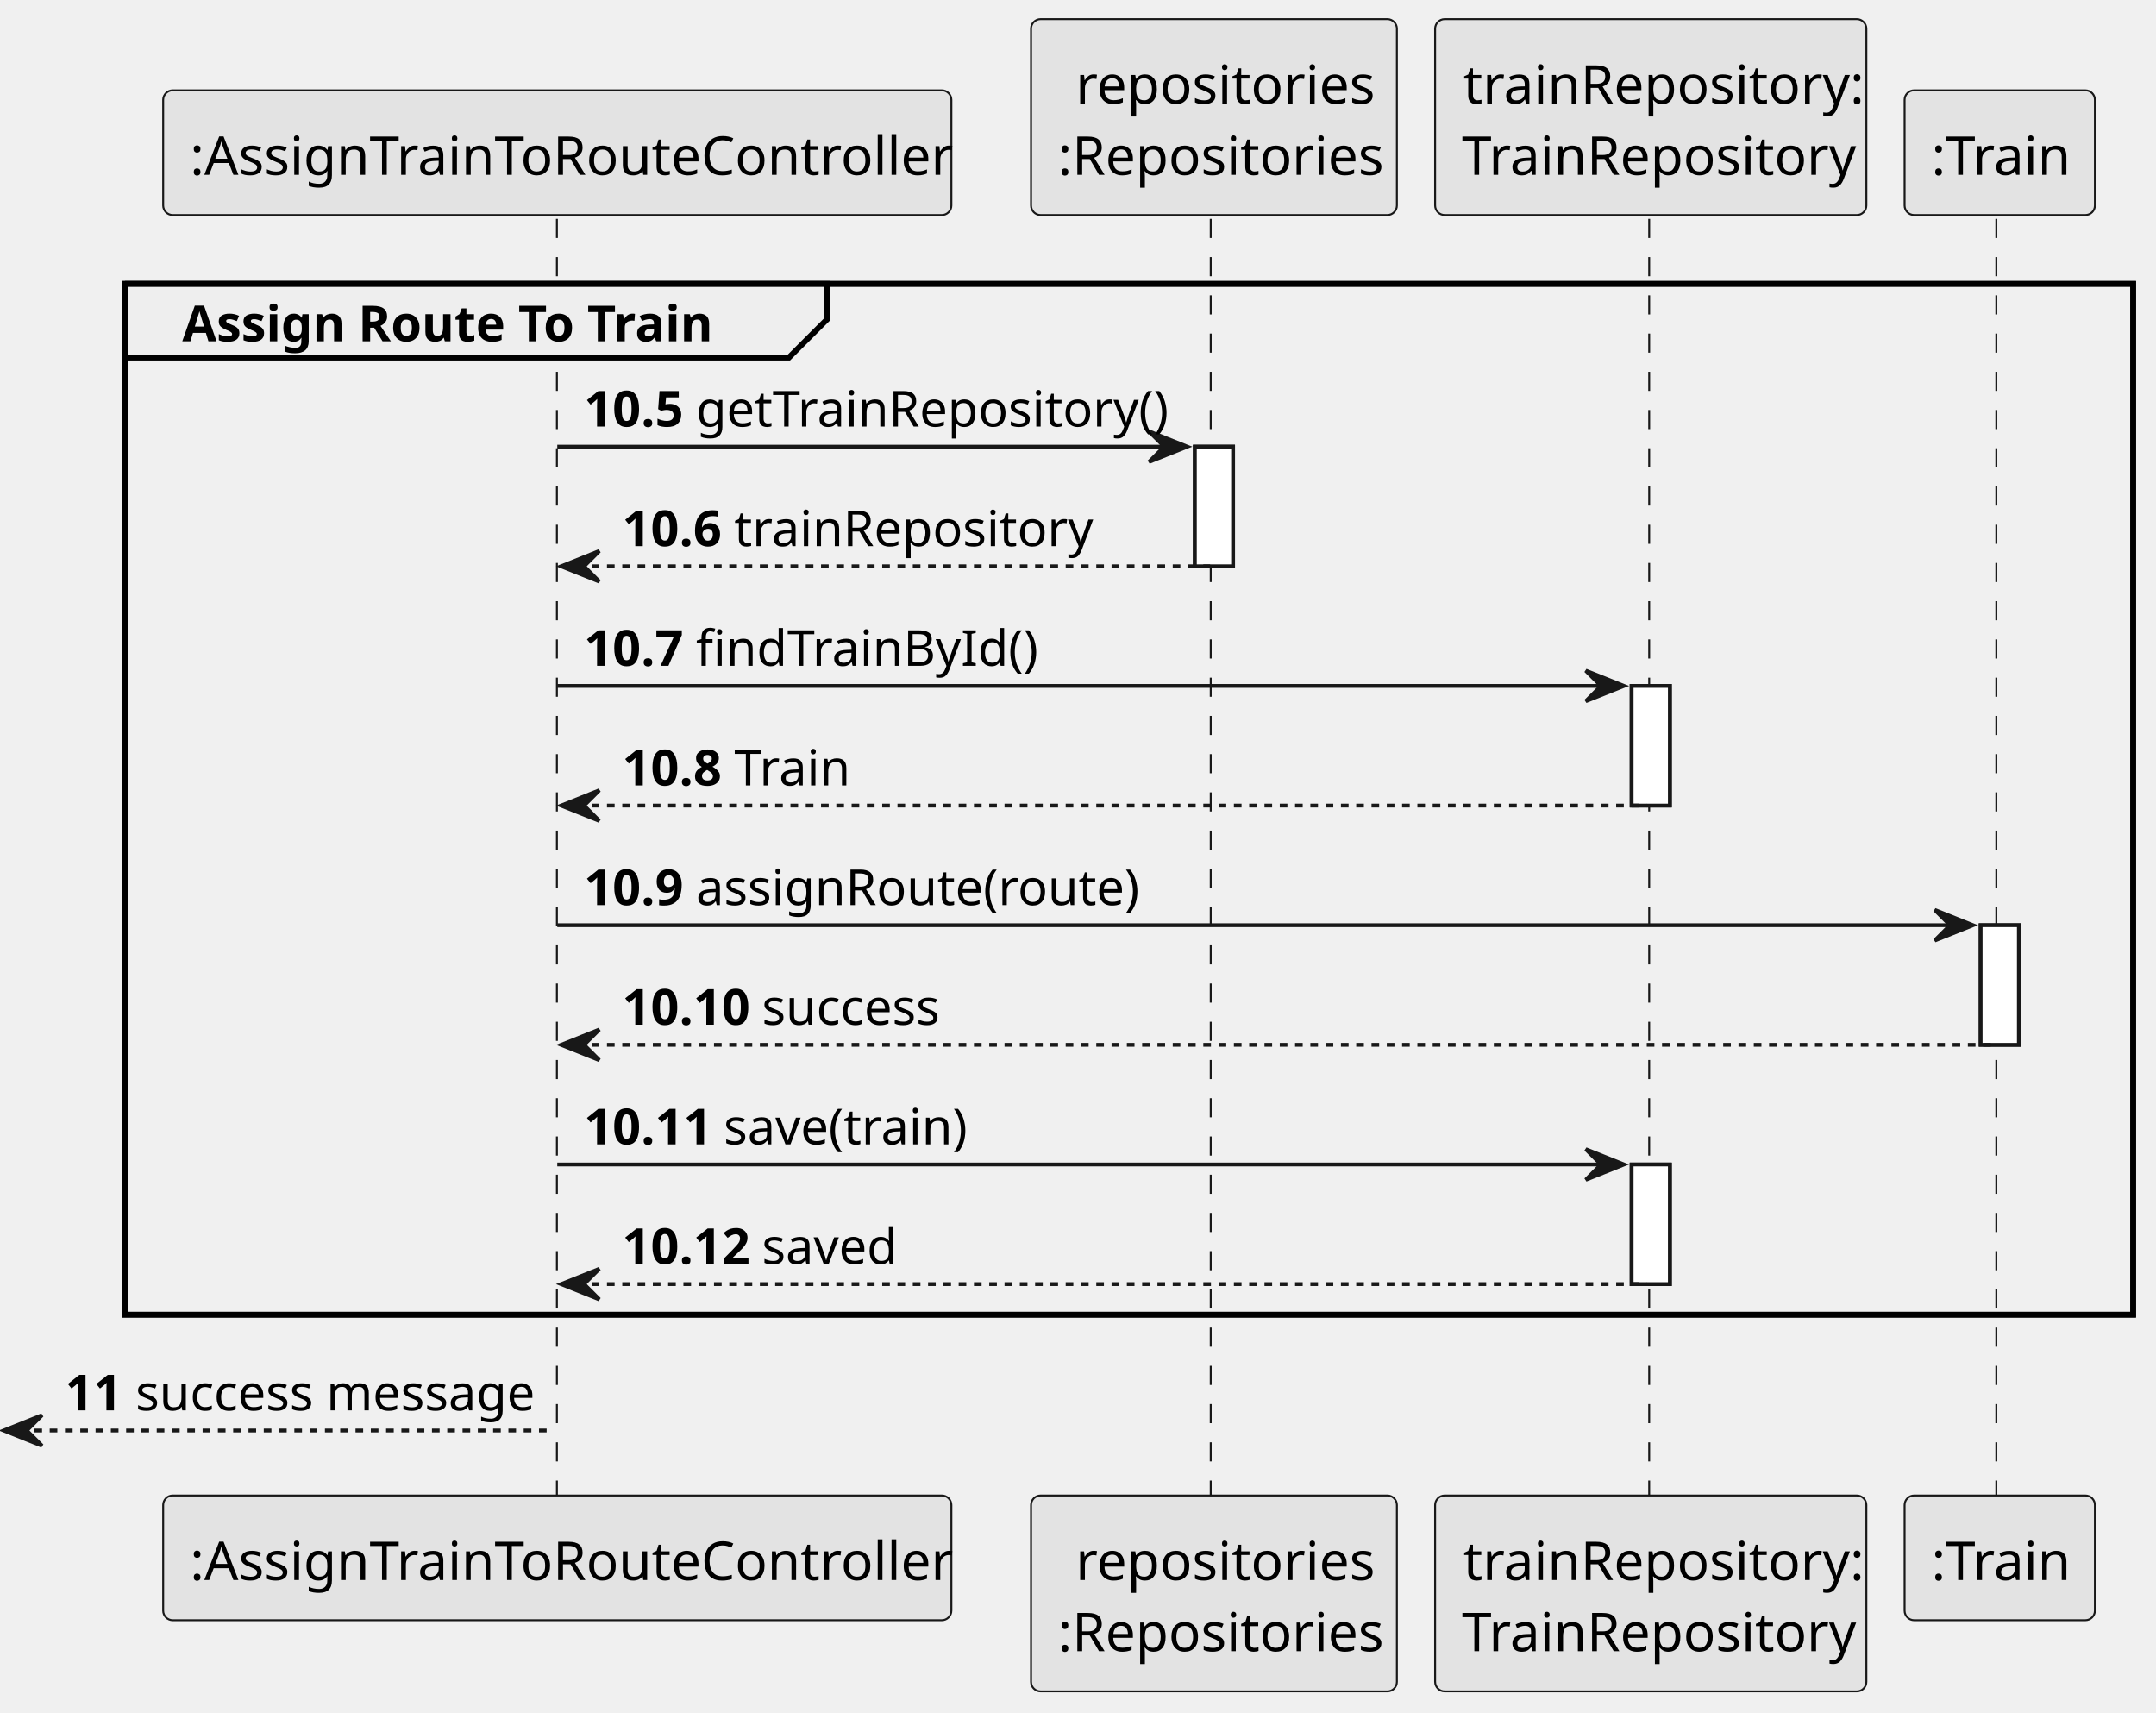
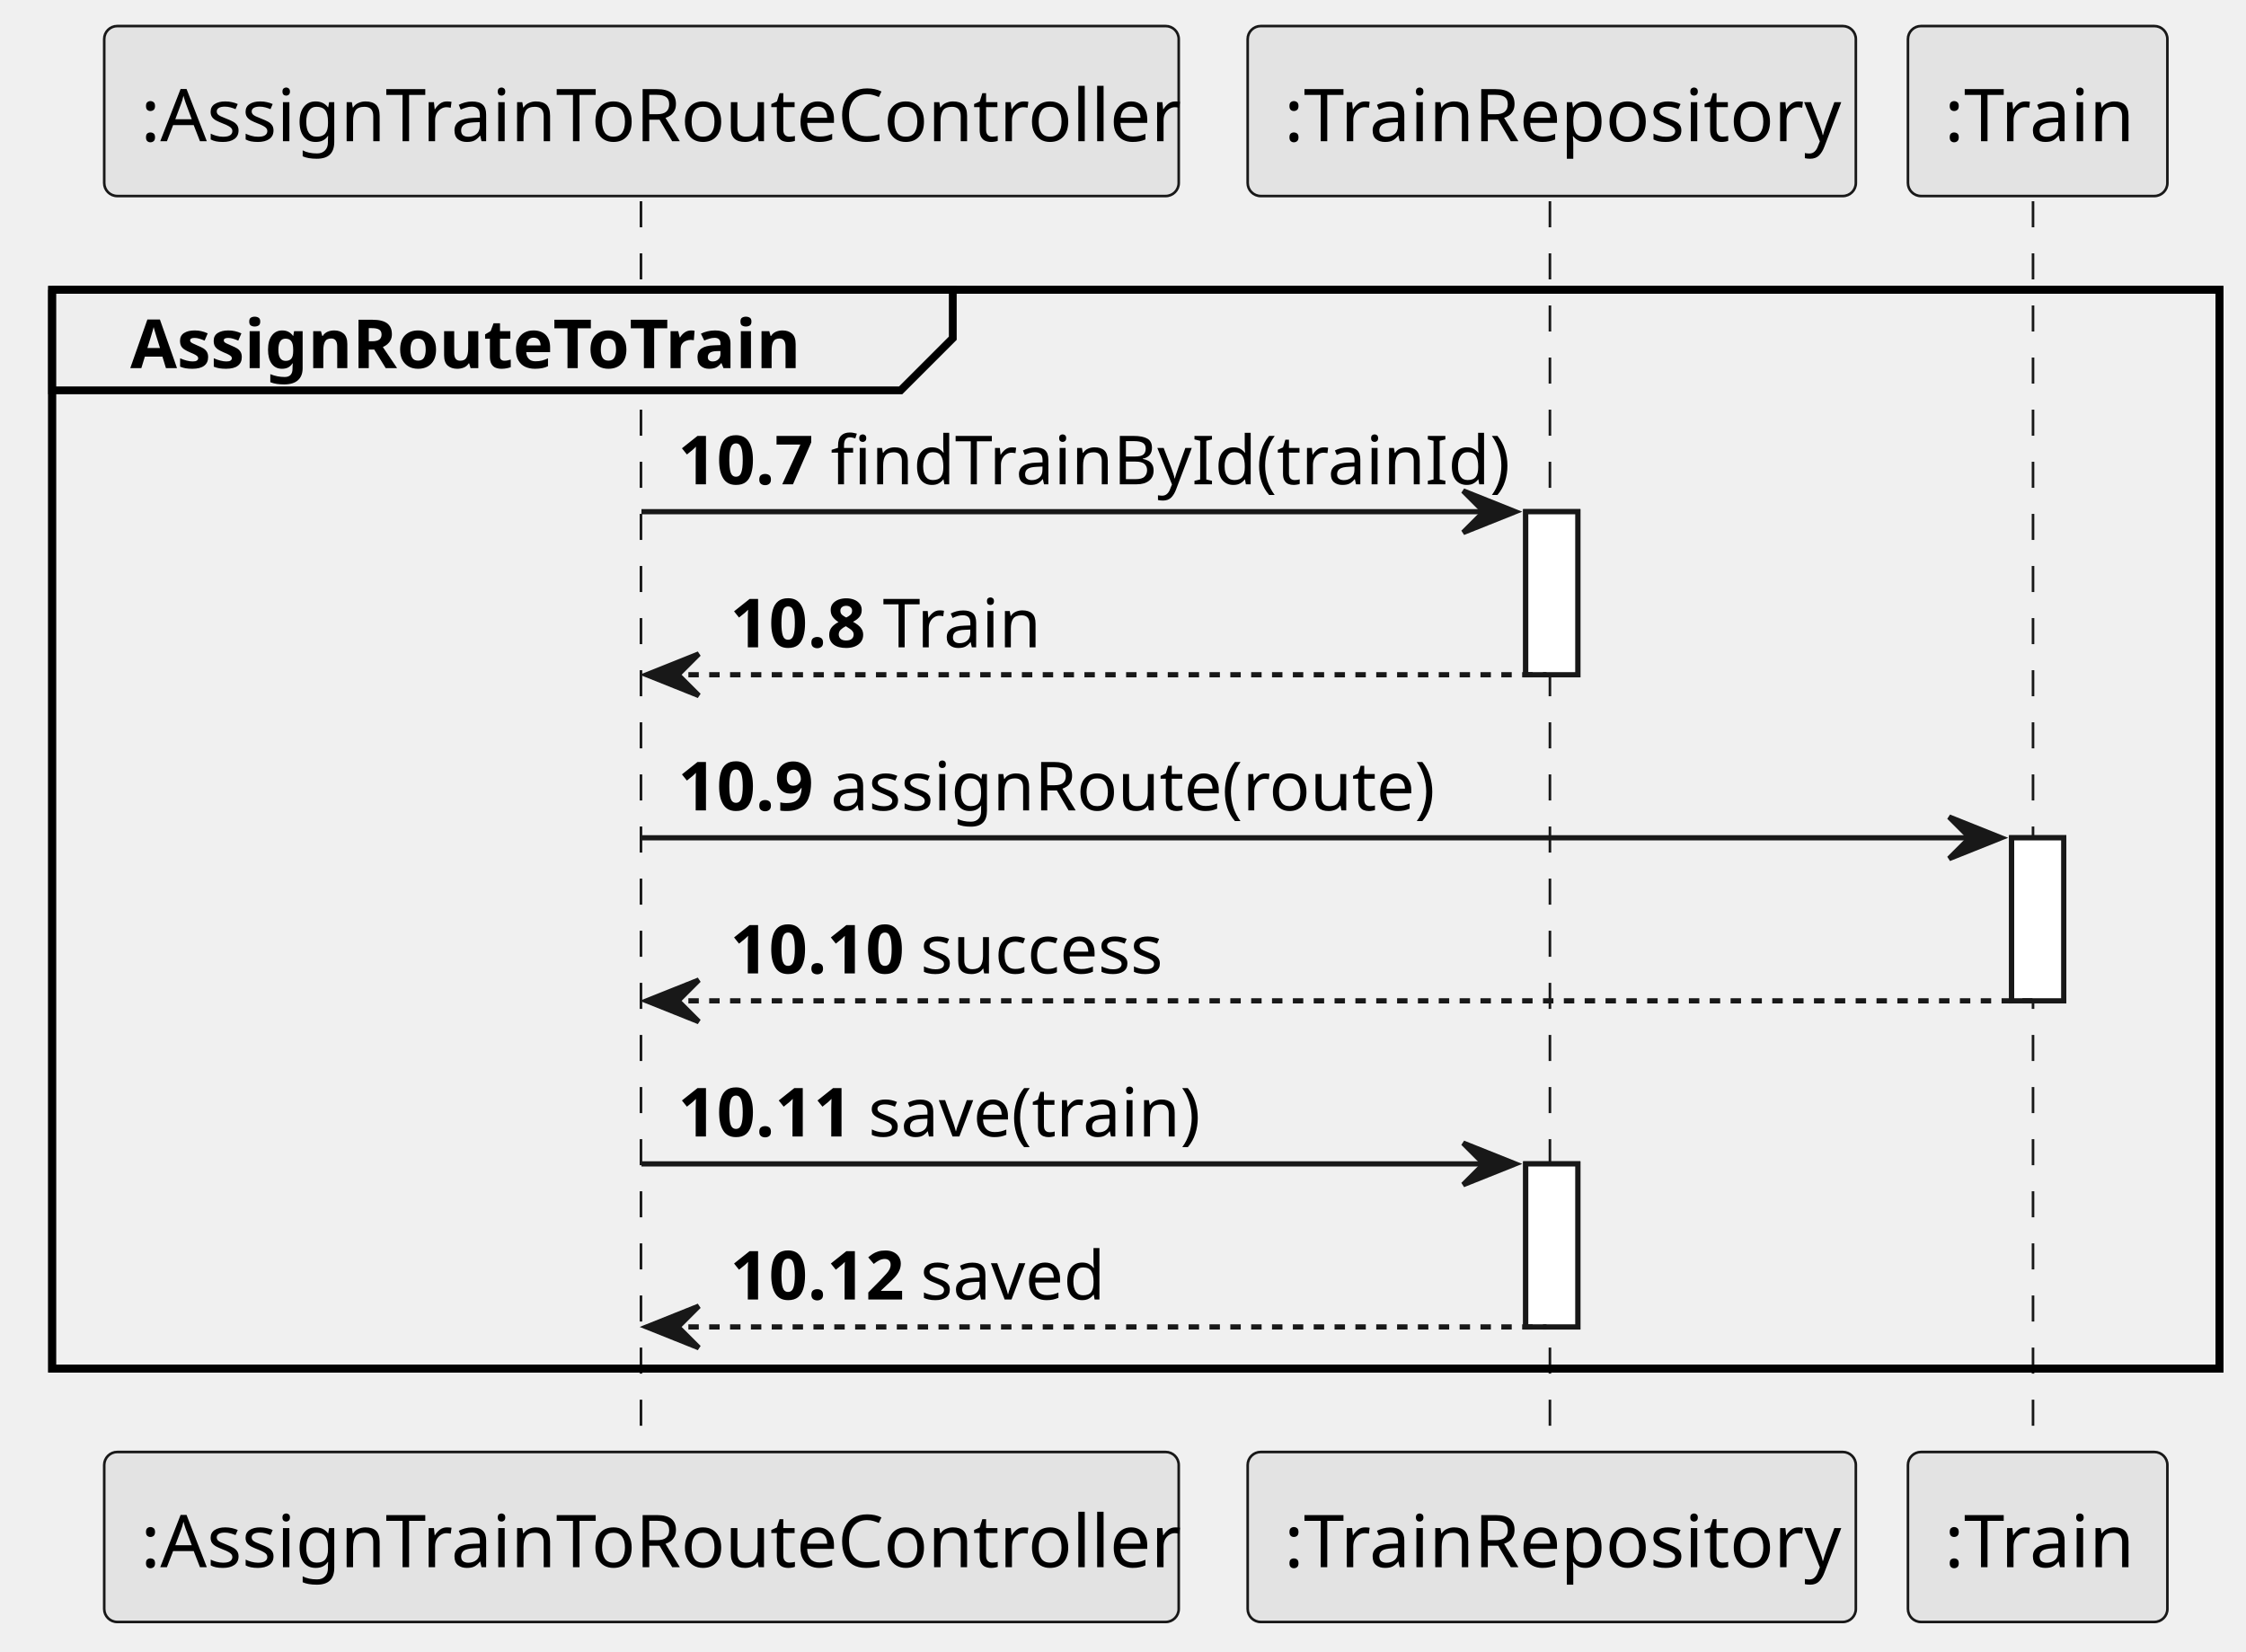
- <svg xmlns="http://www.w3.org/2000/svg" contentStyleType="text/css" height="448px" preserveAspectRatio="none" style="width:564px;height:448px;background:#FFFFFF;" version="1.1" viewBox="0 0 564 448" width="564px" zoomAndPan="magnify">
+ <svg xmlns="http://www.w3.org/2000/svg" contentStyleType="text/css" height="317px" preserveAspectRatio="none" style="width:431px;height:317px;background:#FFFFFF;" version="1.1" viewBox="0 0 431 317" width="431px" zoomAndPan="magnify">
  <defs />
  <g>
-     <rect fill="#FFFFFF" height="31.291" style="stroke:#181818;stroke-width:1.0;" width="10" x="312.568" y="116.824" />
-     <rect fill="#FFFFFF" height="31.291" style="stroke:#181818;stroke-width:1.0;" width="10" x="426.826" y="179.406" />
-     <rect fill="#FFFFFF" height="31.291" style="stroke:#181818;stroke-width:1.0;" width="10" x="426.826" y="304.57" />
-     <rect fill="#FFFFFF" height="31.291" style="stroke:#181818;stroke-width:1.0;" width="10" x="518.126" y="241.988" />
-     <rect fill="none" height="269.619" style="stroke:#000000;stroke-width:1.5;" width="525.335" x="32.685" y="74.242" />
-     <line style="stroke:#181818;stroke-width:0.5;stroke-dasharray:5.0,5.0;" x1="145.685" x2="145.685" y1="57.242" y2="392.152" />
-     <line style="stroke:#181818;stroke-width:0.5;stroke-dasharray:5.0,5.0;" x1="316.716" x2="316.716" y1="57.242" y2="392.152" />
-     <line style="stroke:#181818;stroke-width:0.5;stroke-dasharray:5.0,5.0;" x1="431.419" x2="431.419" y1="57.242" y2="392.152" />
-     <line style="stroke:#181818;stroke-width:0.5;stroke-dasharray:5.0,5.0;" x1="522.233" x2="522.233" y1="57.242" y2="392.152" />
-     <rect fill="#E3E3E3" height="32.621" rx="2.5" ry="2.5" style="stroke:#181818;stroke-width:0.5;" width="206.192" x="42.685" y="23.621" />
-     <text fill="#000000" font-family="sans-serif" font-size="14" lengthAdjust="spacing" textLength="192.192" x="49.685" y="45.728">:AssignTrainToRouteController</text>
-     <rect fill="#E3E3E3" height="32.621" rx="2.5" ry="2.5" style="stroke:#181818;stroke-width:0.5;" width="206.192" x="42.685" y="391.152" />
-     <text fill="#000000" font-family="sans-serif" font-size="14" lengthAdjust="spacing" textLength="192.192" x="49.685" y="413.26">:AssignTrainToRouteController</text>
-     <rect fill="#E3E3E3" height="51.242" rx="2.5" ry="2.5" style="stroke:#181818;stroke-width:0.5;" width="95.703" x="269.716" y="5" />
-     <text fill="#000000" font-family="sans-serif" font-size="14" lengthAdjust="spacing" textLength="72.365" x="281.385" y="27.107">repositories</text>
-     <text fill="#000000" font-family="sans-serif" font-size="14" lengthAdjust="spacing" textLength="81.703" x="276.716" y="45.728">:Repositories</text>
-     <rect fill="#E3E3E3" height="51.242" rx="2.5" ry="2.5" style="stroke:#181818;stroke-width:0.5;" width="95.703" x="269.716" y="391.152" />
-     <text fill="#000000" font-family="sans-serif" font-size="14" lengthAdjust="spacing" textLength="72.365" x="281.385" y="413.26">repositories</text>
-     <text fill="#000000" font-family="sans-serif" font-size="14" lengthAdjust="spacing" textLength="81.703" x="276.716" y="431.881">:Repositories</text>
-     <rect fill="#E3E3E3" height="51.242" rx="2.5" ry="2.5" style="stroke:#181818;stroke-width:0.5;" width="112.814" x="375.419" y="5" />
-     <text fill="#000000" font-family="sans-serif" font-size="14" lengthAdjust="spacing" textLength="98.041" x="382.806" y="27.107">trainRepository:</text>
-     <text fill="#000000" font-family="sans-serif" font-size="14" lengthAdjust="spacing" textLength="98.814" x="382.419" y="45.728">TrainRepository</text>
-     <rect fill="#E3E3E3" height="51.242" rx="2.5" ry="2.5" style="stroke:#181818;stroke-width:0.5;" width="112.814" x="375.419" y="391.152" />
-     <text fill="#000000" font-family="sans-serif" font-size="14" lengthAdjust="spacing" textLength="98.041" x="382.806" y="413.26">trainRepository:</text>
-     <text fill="#000000" font-family="sans-serif" font-size="14" lengthAdjust="spacing" textLength="98.814" x="382.419" y="431.881">TrainRepository</text>
-     <rect fill="#E3E3E3" height="32.621" rx="2.5" ry="2.5" style="stroke:#181818;stroke-width:0.5;" width="49.786" x="498.233" y="23.621" />
-     <text fill="#000000" font-family="sans-serif" font-size="14" lengthAdjust="spacing" textLength="35.786" x="505.233" y="45.728">:Train</text>
-     <rect fill="#E3E3E3" height="32.621" rx="2.5" ry="2.5" style="stroke:#181818;stroke-width:0.5;" width="49.786" x="498.233" y="391.152" />
-     <text fill="#000000" font-family="sans-serif" font-size="14" lengthAdjust="spacing" textLength="35.786" x="505.233" y="413.26">:Train</text>
-     <rect fill="#FFFFFF" height="31.291" style="stroke:#181818;stroke-width:1.0;" width="10" x="312.568" y="116.824" />
-     <rect fill="#FFFFFF" height="31.291" style="stroke:#181818;stroke-width:1.0;" width="10" x="426.826" y="179.406" />
-     <rect fill="#FFFFFF" height="31.291" style="stroke:#181818;stroke-width:1.0;" width="10" x="426.826" y="304.57" />
-     <rect fill="#FFFFFF" height="31.291" style="stroke:#181818;stroke-width:1.0;" width="10" x="518.126" y="241.988" />
-     <path d="M32.685,74.242 L216.356,74.242 L216.356,83.533 L206.356,93.533 L32.685,93.533 L32.685,74.242 " fill="#EEEEEE" style="stroke:#000000;stroke-width:1.5;" />
-     <rect fill="none" height="269.619" style="stroke:#000000;stroke-width:1.5;" width="525.335" x="32.685" y="74.242" />
-     <text fill="#000000" font-family="sans-serif" font-size="13" font-weight="bold" lengthAdjust="spacing" textLength="138.671" x="47.685" y="89.27">Assign Route To Train</text>
-     <polygon fill="#181818" points="300.568,112.824,310.568,116.824,300.568,120.824,304.568,116.824" style="stroke:#181818;stroke-width:1.0;" />
-     <line style="stroke:#181818;stroke-width:1.0;" x1="145.781" x2="306.568" y1="116.824" y2="116.824" />
-     <text fill="#000000" font-family="sans-serif" font-size="13" font-weight="bold" lengthAdjust="spacing" textLength="25.302" x="152.781" y="111.561">10.5</text>
-     <text fill="#000000" font-family="sans-serif" font-size="13" lengthAdjust="spacing" textLength="118.485" x="182.083" y="111.561">getTrainRepository()</text>
-     <polygon fill="#181818" points="156.781,144.115,146.781,148.115,156.781,152.115,152.781,148.115" style="stroke:#181818;stroke-width:1.0;" />
-     <line style="stroke:#181818;stroke-width:1.0;stroke-dasharray:2.0,2.0;" x1="150.781" x2="316.568" y1="148.115" y2="148.115" />
-     <text fill="#000000" font-family="sans-serif" font-size="13" font-weight="bold" lengthAdjust="spacing" textLength="25.302" x="162.781" y="142.852">10.6</text>
-     <text fill="#000000" font-family="sans-serif" font-size="13" lengthAdjust="spacing" textLength="87.426" x="192.083" y="142.852">trainRepository</text>
-     <polygon fill="#181818" points="414.826,175.406,424.826,179.406,414.826,183.406,418.826,179.406" style="stroke:#181818;stroke-width:1.0;" />
-     <line style="stroke:#181818;stroke-width:1.0;" x1="145.781" x2="420.826" y1="179.406" y2="179.406" />
-     <text fill="#000000" font-family="sans-serif" font-size="13" font-weight="bold" lengthAdjust="spacing" textLength="25.302" x="152.781" y="174.144">10.7</text>
-     <text fill="#000000" font-family="sans-serif" font-size="13" lengthAdjust="spacing" textLength="85.249" x="182.083" y="174.144">findTrainById()</text>
-     <polygon fill="#181818" points="156.781,206.697,146.781,210.697,156.781,214.697,152.781,210.697" style="stroke:#181818;stroke-width:1.0;" />
-     <line style="stroke:#181818;stroke-width:1.0;stroke-dasharray:2.0,2.0;" x1="150.781" x2="430.826" y1="210.697" y2="210.697" />
-     <text fill="#000000" font-family="sans-serif" font-size="13" font-weight="bold" lengthAdjust="spacing" textLength="25.302" x="162.781" y="205.435">10.8</text>
-     <text fill="#000000" font-family="sans-serif" font-size="13" lengthAdjust="spacing" textLength="29.618" x="192.083" y="205.435">Train</text>
-     <polygon fill="#181818" points="506.126,237.988,516.126,241.988,506.126,245.988,510.126,241.988" style="stroke:#181818;stroke-width:1.0;" />
-     <line style="stroke:#181818;stroke-width:1.0;" x1="145.781" x2="512.126" y1="241.988" y2="241.988" />
-     <text fill="#000000" font-family="sans-serif" font-size="13" font-weight="bold" lengthAdjust="spacing" textLength="25.302" x="152.781" y="236.726">10.9</text>
-     <text fill="#000000" font-family="sans-serif" font-size="13" lengthAdjust="spacing" textLength="110.557" x="182.083" y="236.726">assignRoute(route)</text>
-     <polygon fill="#181818" points="156.781,269.279,146.781,273.279,156.781,277.279,152.781,273.279" style="stroke:#181818;stroke-width:1.0;" />
-     <line style="stroke:#181818;stroke-width:1.0;stroke-dasharray:2.0,2.0;" x1="150.781" x2="522.126" y1="273.279" y2="273.279" />
-     <text fill="#000000" font-family="sans-serif" font-size="13" font-weight="bold" lengthAdjust="spacing" textLength="32.532" x="162.781" y="268.017">10.10</text>
-     <text fill="#000000" font-family="sans-serif" font-size="13" lengthAdjust="spacing" textLength="46.96" x="199.312" y="268.017">success</text>
-     <polygon fill="#181818" points="414.826,300.57,424.826,304.57,414.826,308.57,418.826,304.57" style="stroke:#181818;stroke-width:1.0;" />
-     <line style="stroke:#181818;stroke-width:1.0;" x1="145.781" x2="420.826" y1="304.57" y2="304.57" />
-     <text fill="#000000" font-family="sans-serif" font-size="13" font-weight="bold" lengthAdjust="spacing" textLength="32.532" x="152.781" y="299.308">10.11</text>
-     <text fill="#000000" font-family="sans-serif" font-size="13" lengthAdjust="spacing" textLength="61.407" x="189.312" y="299.308">save(train)</text>
-     <polygon fill="#181818" points="156.781,331.861,146.781,335.861,156.781,339.861,152.781,335.861" style="stroke:#181818;stroke-width:1.0;" />
-     <line style="stroke:#181818;stroke-width:1.0;stroke-dasharray:2.0,2.0;" x1="150.781" x2="430.826" y1="335.861" y2="335.861" />
-     <text fill="#000000" font-family="sans-serif" font-size="13" font-weight="bold" lengthAdjust="spacing" textLength="32.532" x="162.781" y="330.599">10.12</text>
-     <text fill="#000000" font-family="sans-serif" font-size="13" lengthAdjust="spacing" textLength="34.69" x="199.312" y="330.599">saved</text>
-     <polygon fill="#181818" points="11,370.152,1,374.152,11,378.152,7,374.152" style="stroke:#181818;stroke-width:1.0;" />
-     <line style="stroke:#181818;stroke-width:1.0;stroke-dasharray:2.0,2.0;" x1="5" x2="144.781" y1="374.152" y2="374.152" />
-     <text fill="#000000" font-family="sans-serif" font-size="13" font-weight="bold" lengthAdjust="spacing" textLength="14.46" x="17" y="368.89">11</text>
-     <text fill="#000000" font-family="sans-serif" font-size="13" lengthAdjust="spacing" textLength="103.321" x="35.46" y="368.89">success message</text>
+     <rect fill="#FFFFFF" height="31.291" style="stroke:#181818;stroke-width:1.0;" width="10" x="292.778" y="98.203" />
+     <rect fill="#FFFFFF" height="31.291" style="stroke:#181818;stroke-width:1.0;" width="10" x="292.778" y="223.367" />
+     <rect fill="#FFFFFF" height="31.291" style="stroke:#181818;stroke-width:1.0;" width="10" x="386.022" y="160.785" />
+     <rect fill="none" height="207.037" style="stroke:#000000;stroke-width:1.5;" width="415.916" x="10" y="55.621" />
+     <line style="stroke:#181818;stroke-width:0.5;stroke-dasharray:5.0,5.0;" x1="123" x2="123" y1="38.621" y2="279.658" />
+     <line style="stroke:#181818;stroke-width:0.5;stroke-dasharray:5.0,5.0;" x1="297.426" x2="297.426" y1="38.621" y2="279.658" />
+     <line style="stroke:#181818;stroke-width:0.5;stroke-dasharray:5.0,5.0;" x1="390.129" x2="390.129" y1="38.621" y2="279.658" />
+     <rect fill="#E3E3E3" height="32.621" rx="2.5" ry="2.5" style="stroke:#181818;stroke-width:0.5;" width="206.192" x="20" y="5" />
+     <text fill="#000000" font-family="sans-serif" font-size="14" lengthAdjust="spacing" textLength="192.192" x="27" y="27.107">:AssignTrainToRouteController</text>
+     <rect fill="#E3E3E3" height="32.621" rx="2.5" ry="2.5" style="stroke:#181818;stroke-width:0.5;" width="206.192" x="20" y="278.658" />
+     <text fill="#000000" font-family="sans-serif" font-size="14" lengthAdjust="spacing" textLength="192.192" x="27" y="300.766">:AssignTrainToRouteController</text>
+     <rect fill="#E3E3E3" height="32.621" rx="2.5" ry="2.5" style="stroke:#181818;stroke-width:0.5;" width="116.703" x="239.426" y="5" />
+     <text fill="#000000" font-family="sans-serif" font-size="14" lengthAdjust="spacing" textLength="102.703" x="246.426" y="27.107">:TrainRepository</text>
+     <rect fill="#E3E3E3" height="32.621" rx="2.5" ry="2.5" style="stroke:#181818;stroke-width:0.5;" width="116.703" x="239.426" y="278.658" />
+     <text fill="#000000" font-family="sans-serif" font-size="14" lengthAdjust="spacing" textLength="102.703" x="246.426" y="300.766">:TrainRepository</text>
+     <rect fill="#E3E3E3" height="32.621" rx="2.5" ry="2.5" style="stroke:#181818;stroke-width:0.5;" width="49.786" x="366.129" y="5" />
+     <text fill="#000000" font-family="sans-serif" font-size="14" lengthAdjust="spacing" textLength="35.786" x="373.129" y="27.107">:Train</text>
+     <rect fill="#E3E3E3" height="32.621" rx="2.5" ry="2.5" style="stroke:#181818;stroke-width:0.5;" width="49.786" x="366.129" y="278.658" />
+     <text fill="#000000" font-family="sans-serif" font-size="14" lengthAdjust="spacing" textLength="35.786" x="373.129" y="300.766">:Train</text>
+     <rect fill="#FFFFFF" height="31.291" style="stroke:#181818;stroke-width:1.0;" width="10" x="292.778" y="98.203" />
+     <rect fill="#FFFFFF" height="31.291" style="stroke:#181818;stroke-width:1.0;" width="10" x="292.778" y="223.367" />
+     <rect fill="#FFFFFF" height="31.291" style="stroke:#181818;stroke-width:1.0;" width="10" x="386.022" y="160.785" />
+     <path d="M10,55.621 L182.835,55.621 L182.835,64.912 L172.835,74.912 L10,74.912 L10,55.621 " fill="#EEEEEE" style="stroke:#000000;stroke-width:1.5;" />
+     <rect fill="none" height="207.037" style="stroke:#000000;stroke-width:1.5;" width="415.916" x="10" y="55.621" />
+     <text fill="#000000" font-family="sans-serif" font-size="13" font-weight="bold" lengthAdjust="spacing" textLength="127.835" x="25" y="70.649">AssignRouteToTrain</text>
+     <polygon fill="#181818" points="280.778,94.203,290.778,98.203,280.778,102.203,284.778,98.203" style="stroke:#181818;stroke-width:1.0;" />
+     <line style="stroke:#181818;stroke-width:1.0;" x1="123.096" x2="286.778" y1="98.203" y2="98.203" />
+     <text fill="#000000" font-family="sans-serif" font-size="13" font-weight="bold" lengthAdjust="spacing" textLength="25.302" x="130.096" y="92.94">10.7</text>
+     <text fill="#000000" font-family="sans-serif" font-size="13" lengthAdjust="spacing" textLength="121.38" x="159.398" y="92.94">findTrainById(trainId)</text>
+     <polygon fill="#181818" points="134.096,125.494,124.096,129.494,134.096,133.494,130.096,129.494" style="stroke:#181818;stroke-width:1.0;" />
+     <line style="stroke:#181818;stroke-width:1.0;stroke-dasharray:2.0,2.0;" x1="128.096" x2="296.778" y1="129.494" y2="129.494" />
+     <text fill="#000000" font-family="sans-serif" font-size="13" font-weight="bold" lengthAdjust="spacing" textLength="25.302" x="140.096" y="124.231">10.8</text>
+     <text fill="#000000" font-family="sans-serif" font-size="13" lengthAdjust="spacing" textLength="29.618" x="169.398" y="124.231">Train</text>
+     <polygon fill="#181818" points="374.022,156.785,384.022,160.785,374.022,164.785,378.022,160.785" style="stroke:#181818;stroke-width:1.0;" />
+     <line style="stroke:#181818;stroke-width:1.0;" x1="123.096" x2="380.022" y1="160.785" y2="160.785" />
+     <text fill="#000000" font-family="sans-serif" font-size="13" font-weight="bold" lengthAdjust="spacing" textLength="25.302" x="130.096" y="155.523">10.9</text>
+     <text fill="#000000" font-family="sans-serif" font-size="13" lengthAdjust="spacing" textLength="110.557" x="159.398" y="155.523">assignRoute(route)</text>
+     <polygon fill="#181818" points="134.096,188.076,124.096,192.076,134.096,196.076,130.096,192.076" style="stroke:#181818;stroke-width:1.0;" />
+     <line style="stroke:#181818;stroke-width:1.0;stroke-dasharray:2.0,2.0;" x1="128.096" x2="390.022" y1="192.076" y2="192.076" />
+     <text fill="#000000" font-family="sans-serif" font-size="13" font-weight="bold" lengthAdjust="spacing" textLength="32.532" x="140.096" y="186.814">10.10</text>
+     <text fill="#000000" font-family="sans-serif" font-size="13" lengthAdjust="spacing" textLength="46.96" x="176.628" y="186.814">success</text>
+     <polygon fill="#181818" points="280.778,219.367,290.778,223.367,280.778,227.367,284.778,223.367" style="stroke:#181818;stroke-width:1.0;" />
+     <line style="stroke:#181818;stroke-width:1.0;" x1="123.096" x2="286.778" y1="223.367" y2="223.367" />
+     <text fill="#000000" font-family="sans-serif" font-size="13" font-weight="bold" lengthAdjust="spacing" textLength="32.532" x="130.096" y="218.105">10.11</text>
+     <text fill="#000000" font-family="sans-serif" font-size="13" lengthAdjust="spacing" textLength="61.407" x="166.628" y="218.105">save(train)</text>
+     <polygon fill="#181818" points="134.096,250.658,124.096,254.658,134.096,258.658,130.096,254.658" style="stroke:#181818;stroke-width:1.0;" />
+     <line style="stroke:#181818;stroke-width:1.0;stroke-dasharray:2.0,2.0;" x1="128.096" x2="296.778" y1="254.658" y2="254.658" />
+     <text fill="#000000" font-family="sans-serif" font-size="13" font-weight="bold" lengthAdjust="spacing" textLength="32.532" x="140.096" y="249.395">10.12</text>
+     <text fill="#000000" font-family="sans-serif" font-size="13" lengthAdjust="spacing" textLength="34.69" x="176.628" y="249.395">saved</text>
  </g>
</svg>
